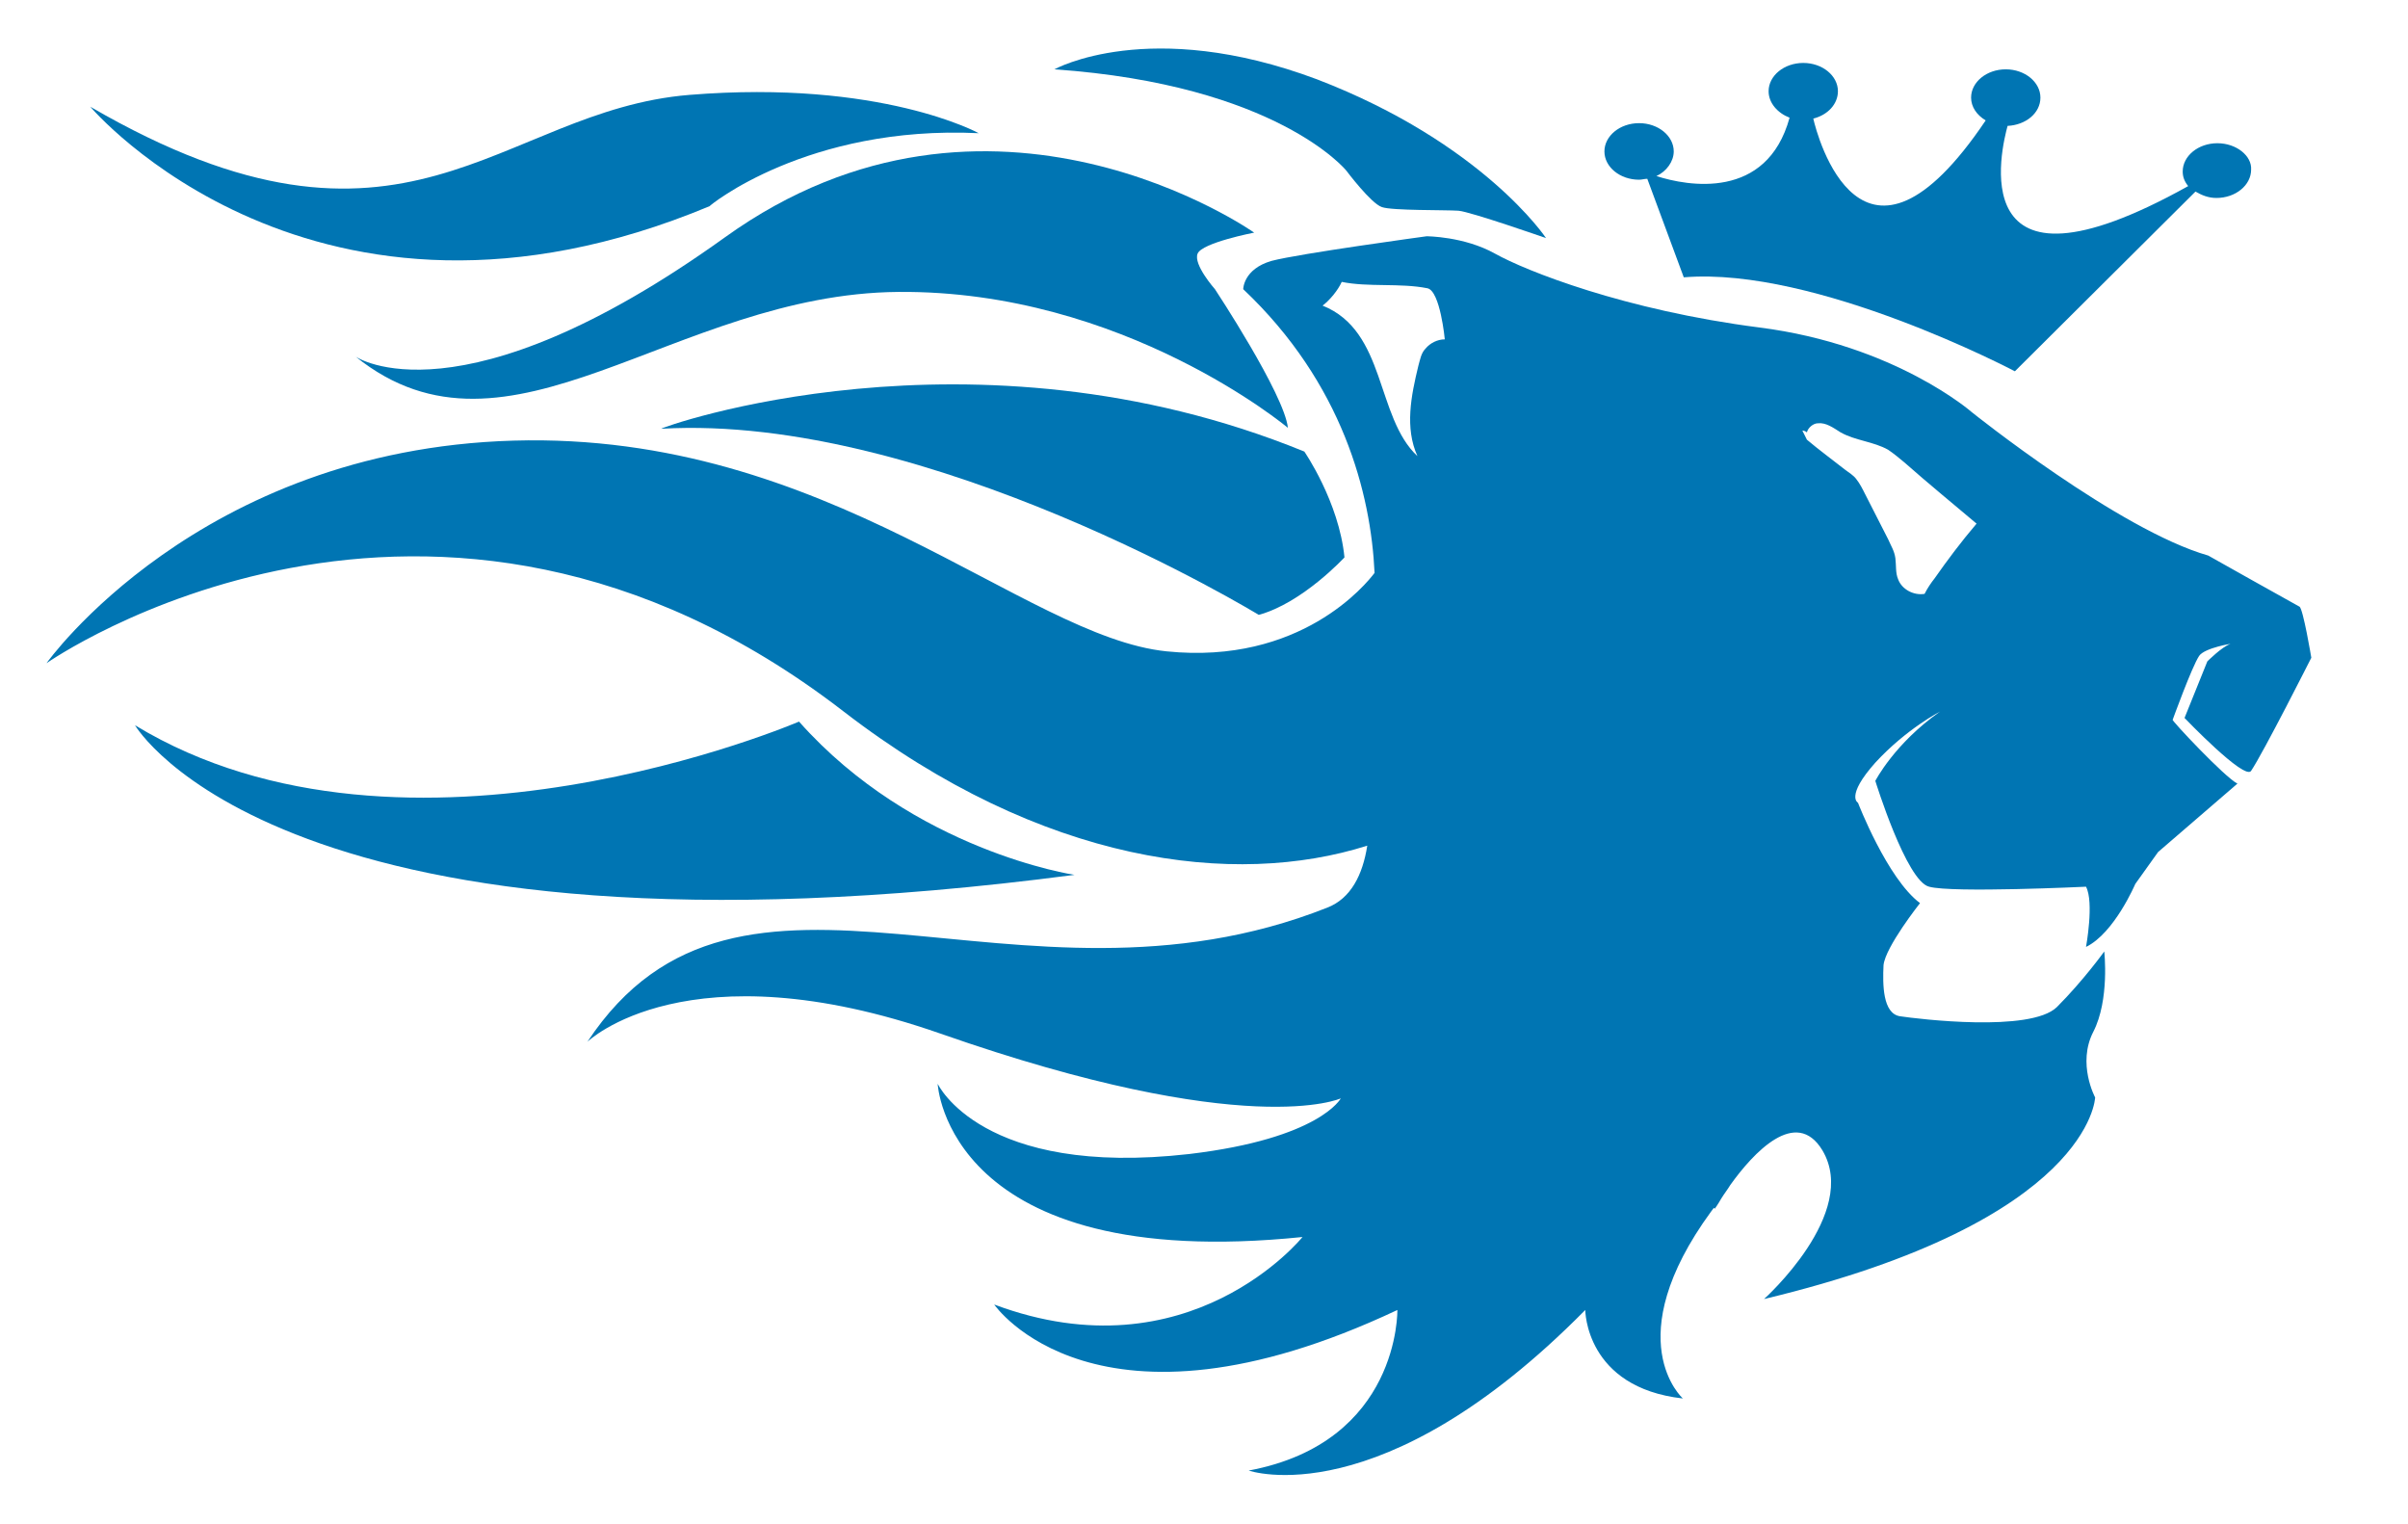
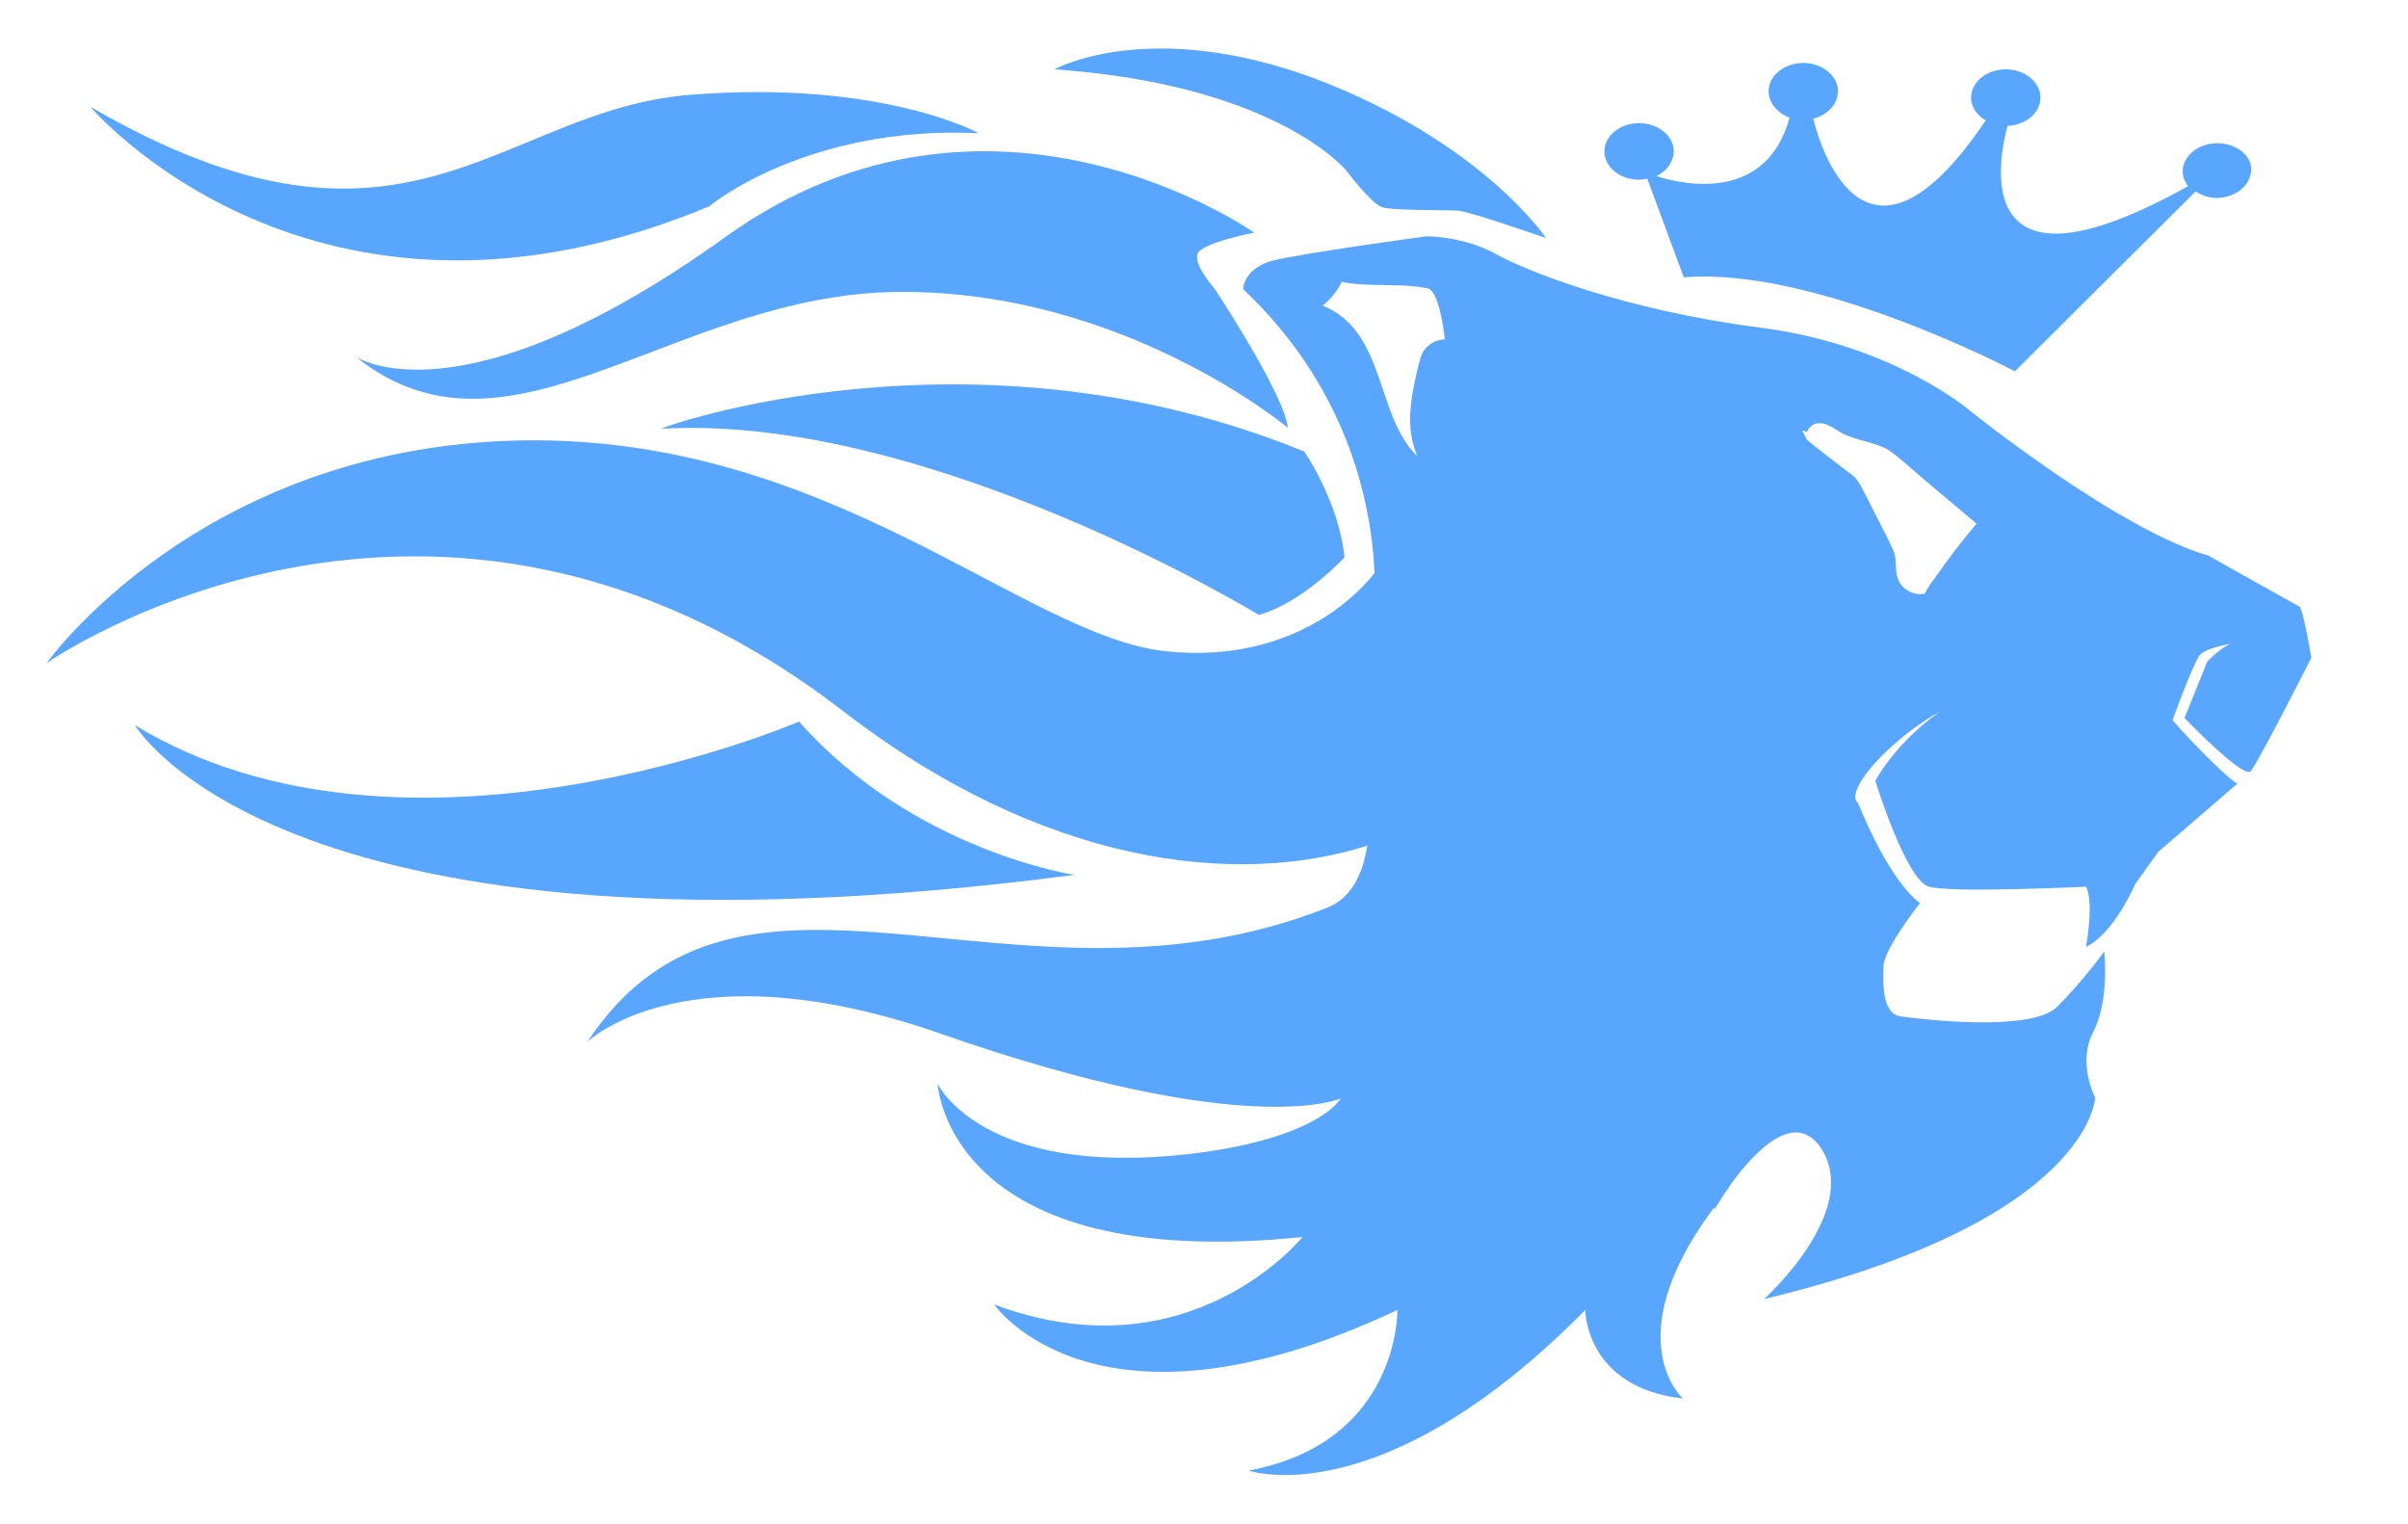
<svg xmlns="http://www.w3.org/2000/svg" version="1.1" id="Capa_1" x="0px" y="0px" viewBox="0 0 264 167" style="enable-background:new 0 0 264 167;" xml:space="preserve">
  <style type="text/css">
- .st0{fill:#0075B3;}
+ .st0{fill:#58A6FF;}
</style>
  <path d="M325.2,734.6" />
  <g>
    <path class="st0" d="M169.5,26.1c0,0-8.3-2.9-9.6-3c-1.4-0.1-7.3,0-8.4-0.4c-1.2-0.4-3.9-4-3.9-4s-7.6-9.4-32-11.1 c0,0,10.4-5.8,28.8,1.1C162.6,15.7,169.5,26.1,169.5,26.1z" />
    <path class="st0" d="M137.5,25.5c0,0-5.7,1.1-6.2,2.3s1.9,3.9,1.9,3.9s7.6,11.5,8,15.2c0,0-18-15.1-42.7-14.9 c-24.7,0.2-42.7,20.6-59.5,7.1c0,0,11.4,7.8,40.5-13.1S137.5,25.5,137.5,25.5z" />
    <path class="st0" d="M252.1,66.5c-0.4-0.2-10-5.6-10-5.6c-9.8-2.8-25.9-15.7-25.9-15.7s-8.4-7.4-23.3-9.3 c-14.8-1.9-25.6-6.2-29-8.1c-3.4-1.9-7.5-1.9-7.5-1.9s-14,1.9-17,2.7c-3.1,0.9-3.1,3.1-3.1,3.1c10.9,10.3,14,22.4,14.4,31.1 c-0.9,1.2-8.1,10.1-22.8,8.6c-15.7-1.6-37.1-24.1-71.6-23.1c-34.6,1-51.2,24.4-51.2,24.4S47.3,43.1,92.5,78 c21.8,16.8,42.9,19.3,57.4,14.7c-0.5,3.2-1.8,5.8-4.4,6.8c-34.1,13.5-64.3-10.7-81.1,14.7c0,0,10.9-10.6,38.7-0.9 c33.7,11.8,43.9,7.1,43.9,7.1s-2.3,4.4-16.6,6.1c-22.8,2.6-27.6-7.7-27.6-7.7s1,20.8,40,16.8c0,0-12.4,15.4-33.8,7.4 c0,0,11.1,16.2,44.2,0.6c0,0,0.3,14.5-16.3,17.6c0,0,14.5,5.1,36.9-17.6c0,0,0,8.5,10.7,9.7c0,0-7.2-6.4,3.1-20.5 c0.1-0.1,0.2-0.3,0.3-0.4l0.1,0.1c0,0,0.3-0.4,0.7-1.1c0.3-0.5,0.7-1,1-1.5c2.5-3.5,7.2-8.6,10.1-3.8c4.1,6.9-6.4,16.3-6.4,16.3 c35.9-8.6,36.3-22.1,36.3-22.1s-2-3.7-0.2-7.2c1.8-3.5,1.2-8.8,1.2-8.8s-2.3,3.2-5.2,6.1c-2.9,2.8-15.2,1.3-17.2,1 c-1.9-0.3-1.9-3.5-1.8-5.6c0.2-2,4-6.8,4-6.8c-3.6-2.7-6.8-11-6.8-11s-1.4-0.7,1.9-4.4c3.4-3.7,7.1-5.6,7.1-5.6 c-5,3.5-7.1,7.6-7.1,7.6s3.4,11,5.9,11.6c2.5,0.7,17.2,0,17.2,0c0.9,1.7,0,6.6,0,6.6c3.1-1.5,5.4-6.9,5.4-6.9l2.5-3.5l8.7-7.5 c-1.4-0.7-7.3-7-7.1-7c0,0,2.1-5.8,2.9-7c0.6-0.9,3.8-1.4,3.4-1.3c-0.9,0.3-2.5,1.9-2.5,1.9l-2.5,6.2c0,0,6.6,6.9,7.3,5.8 c1.4-2.1,6.6-12.4,6.6-12.4S252.5,66.7,252.1,66.5z M145,33.5c0.8-0.6,1.7-1.7,2.1-2.6c2.9,0.6,6.4,0.1,9.4,0.7 c1.4,0.3,1.9,5.6,1.9,5.6c-0.8,0-1.6,0.4-2.1,1c-0.5,0.5-0.6,1.2-0.8,1.9c-0.8,3.3-1.5,6.8-0.1,9.9C150.8,45.7,152,36.3,145,33.5z  M212.1,63.4c-0.4,0.5-0.8,1.1-1.1,1.7c-1.2,0.2-2.5-0.5-2.9-1.6c-0.3-0.7-0.2-1.5-0.3-2.3s-0.5-1.4-0.8-2.1 c-0.8-1.6-1.7-3.3-2.5-4.9c-0.3-0.6-0.6-1.2-1-1.7c-0.3-0.4-0.8-0.7-1.2-1c-1.4-1.1-2.9-2.2-4.2-3.3l-0.5-1c0.2,0,0.4,0.1,0.5,0.2 c0.1-0.5,0.7-1,1.2-1c0.9-0.1,1.7,0.5,2.5,1c1.6,0.9,3.6,1,5.2,1.9c0.6,0.4,1.2,0.9,1.8,1.4c2.6,2.3,5.3,4.5,7.9,6.7 C215,59.4,213.5,61.4,212.1,63.4z" />
    <path class="st0" d="M107.3,14.6c0,0-10.7-5.9-31.7-4.2S44.5,31.8,9.9,11.7c0,0,24.5,29,67.9,10.9C77.7,22.6,88.5,13.7,107.3,14.6z " />
    <path class="st0" d="M143,49.5c0,0,3.8,5.5,4.4,11.6c0,0-4.6,5-9.4,6.3c0,0-36.2-22.1-65.5-20.4C72.3,46.9,106.5,34.6,143,49.5z" />
    <path class="st0" d="M117.8,95.9c0,0-17.6-2.6-30.2-16.8c0,0-43,18.5-72.8,0.4C14.8,79.5,31,107.3,117.8,95.9z" />
    <path class="st0" d="M243.1,15.7c-2.1,0-3.8,1.4-3.8,3.1c0,0.6,0.2,1.1,0.6,1.6c-25.1,14-20.4-4.4-19.8-6.6c2-0.1,3.6-1.4,3.6-3.1 c0-1.7-1.7-3.1-3.8-3.1c-2.1,0-3.8,1.4-3.8,3.1c0,1,0.6,1.9,1.6,2.5c-13.6,20.2-18.5,1.6-18.9-0.2c1.6-0.4,2.7-1.6,2.7-3 c0-1.7-1.7-3.1-3.8-3.1c-2.1,0-3.8,1.4-3.8,3.1c0,1.3,1,2.4,2.3,2.9c-2.5,9.1-11.2,7.5-14.6,6.4c1.1-0.5,1.9-1.6,1.9-2.7 c0-1.7-1.7-3.1-3.8-3.1s-3.8,1.4-3.8,3.1s1.7,3.1,3.8,3.1c0.3,0,0.6-0.1,0.9-0.1l4,10.8c14.5-1.2,36.3,10.3,36.3,10.3l19.8-19.7 c0.7,0.4,1.4,0.7,2.3,0.7c2.1,0,3.8-1.4,3.8-3.1C246.9,17.1,245.2,15.7,243.1,15.7z" />
  </g>
</svg>
